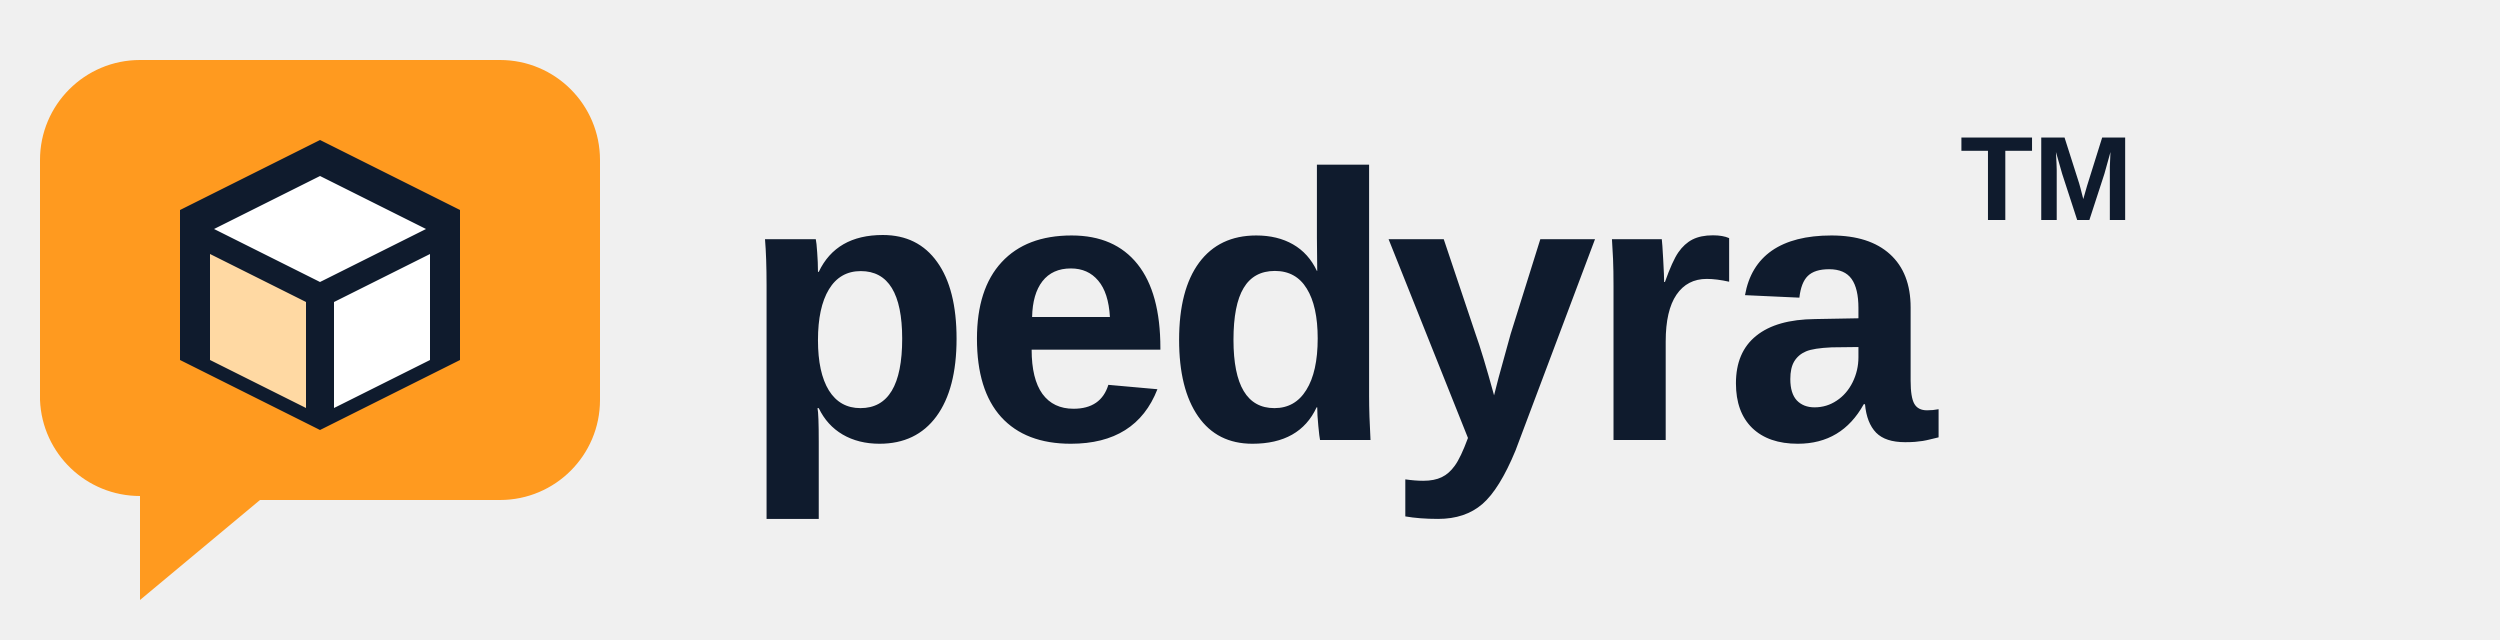
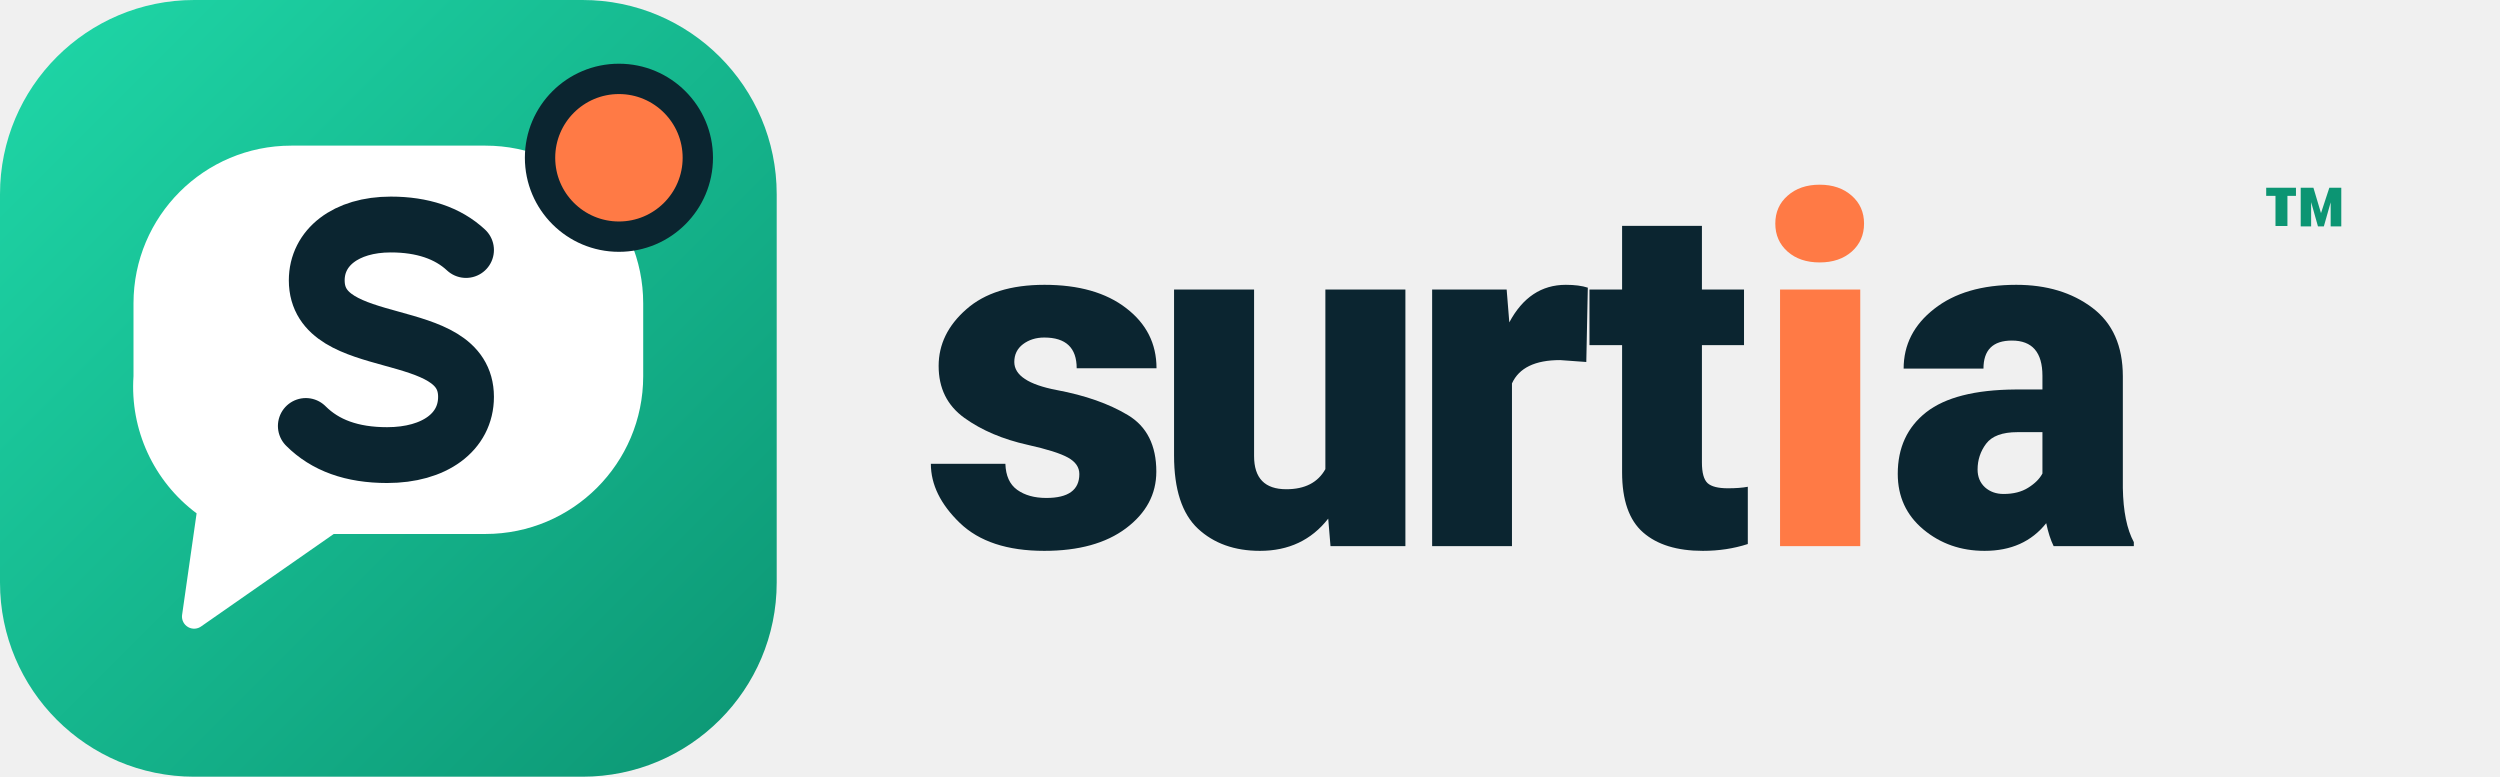
- <svg xmlns="http://www.w3.org/2000/svg" viewBox="0 0 250 64" role="img" aria-label="Pedyra">
-   <path fill="#FF9A1F" d="M14 6h36a10 10 0 0 1 10 10v24a10 10 0 0 1-10 10H26l-12 10v-10.4A10 10 0 0 1 4 40V16A10 10 0 0 1 14 6z" />
-   <path fill="#0F1B2D" d="M32 14l14 7v15l-14 7-14-7V21z" />
-   <path fill="#FFFFFF" d="M32 17.6l10.6 5.3L32 28.2l-10.6-5.3z" />
-   <path fill="#FFD9A3" d="M21 25.4l9.6 4.8v10.6L21 36z" />
-   <path fill="#FFFFFF" d="M43 25.4v10.6l-9.6 4.8V30.2z" />
-   <text x="74" y="44" fill="#0F1B2D" font-family="Helvetica Neue, Arial, sans-serif" font-size="38" font-weight="700" letter-spacing="-1">pedyra</text>
-   <text x="196" y="22" fill="#0F1B2D" font-family="Helvetica Neue, Arial, sans-serif" font-size="12" font-weight="700">TM</text>
+ <svg xmlns="http://www.w3.org/2000/svg" viewBox="0 0 206 64" role="img" aria-label="Surtia">
+   <defs>
+     <linearGradient id="sf-logo" x1="0" y1="0" x2="1" y2="1">
+       <stop offset="0" stop-color="#1FD8A8" />
+       <stop offset="1" stop-color="#0C9573" />
+     </linearGradient>
+   </defs>
+   <rect width="64" height="64" rx="16" fill="url(#sf-logo)" />
+   <path fill="#FFFFFF" d="M24 12h16a13 13 0 0 1 13 13v6a13 13 0 0 1-13 13H27.5L16.6 51.6a1 1 0 0 1-1.6-.9l1.2-8.4A13 13 0 0 1 11 31v-6a13 13 0 0 1 13-13z" />
+   <path fill="none" stroke="#0B2530" stroke-width="4.6" stroke-linecap="round" stroke-linejoin="round" d="M38.4 20.6c-1.5-1.4-3.6-2.1-6.2-2.1-3.7 0-6.1 1.9-6.1 4.6 0 6.2 12.3 3.4 12.3 9.6 0 2.9-2.6 4.8-6.5 4.8-2.9 0-5.1-.8-6.7-2.4" />
+   <circle cx="51" cy="13" r="6.5" fill="#FF7A45" stroke="#0B2530" stroke-width="2.5" />
+   <text x="76" y="45" fill="#0B2530" font-family="Segoe UI, Roboto, Helvetica Neue, Arial, sans-serif" font-size="40" font-weight="800" letter-spacing="-1.5">surt<tspan fill="#FF7A45">i</tspan>a</text>
+   <text x="186" y="24" fill="#0C9573" font-family="Segoe UI, Roboto, Helvetica Neue, Arial, sans-serif" font-size="12" font-weight="800">™</text>
</svg>
